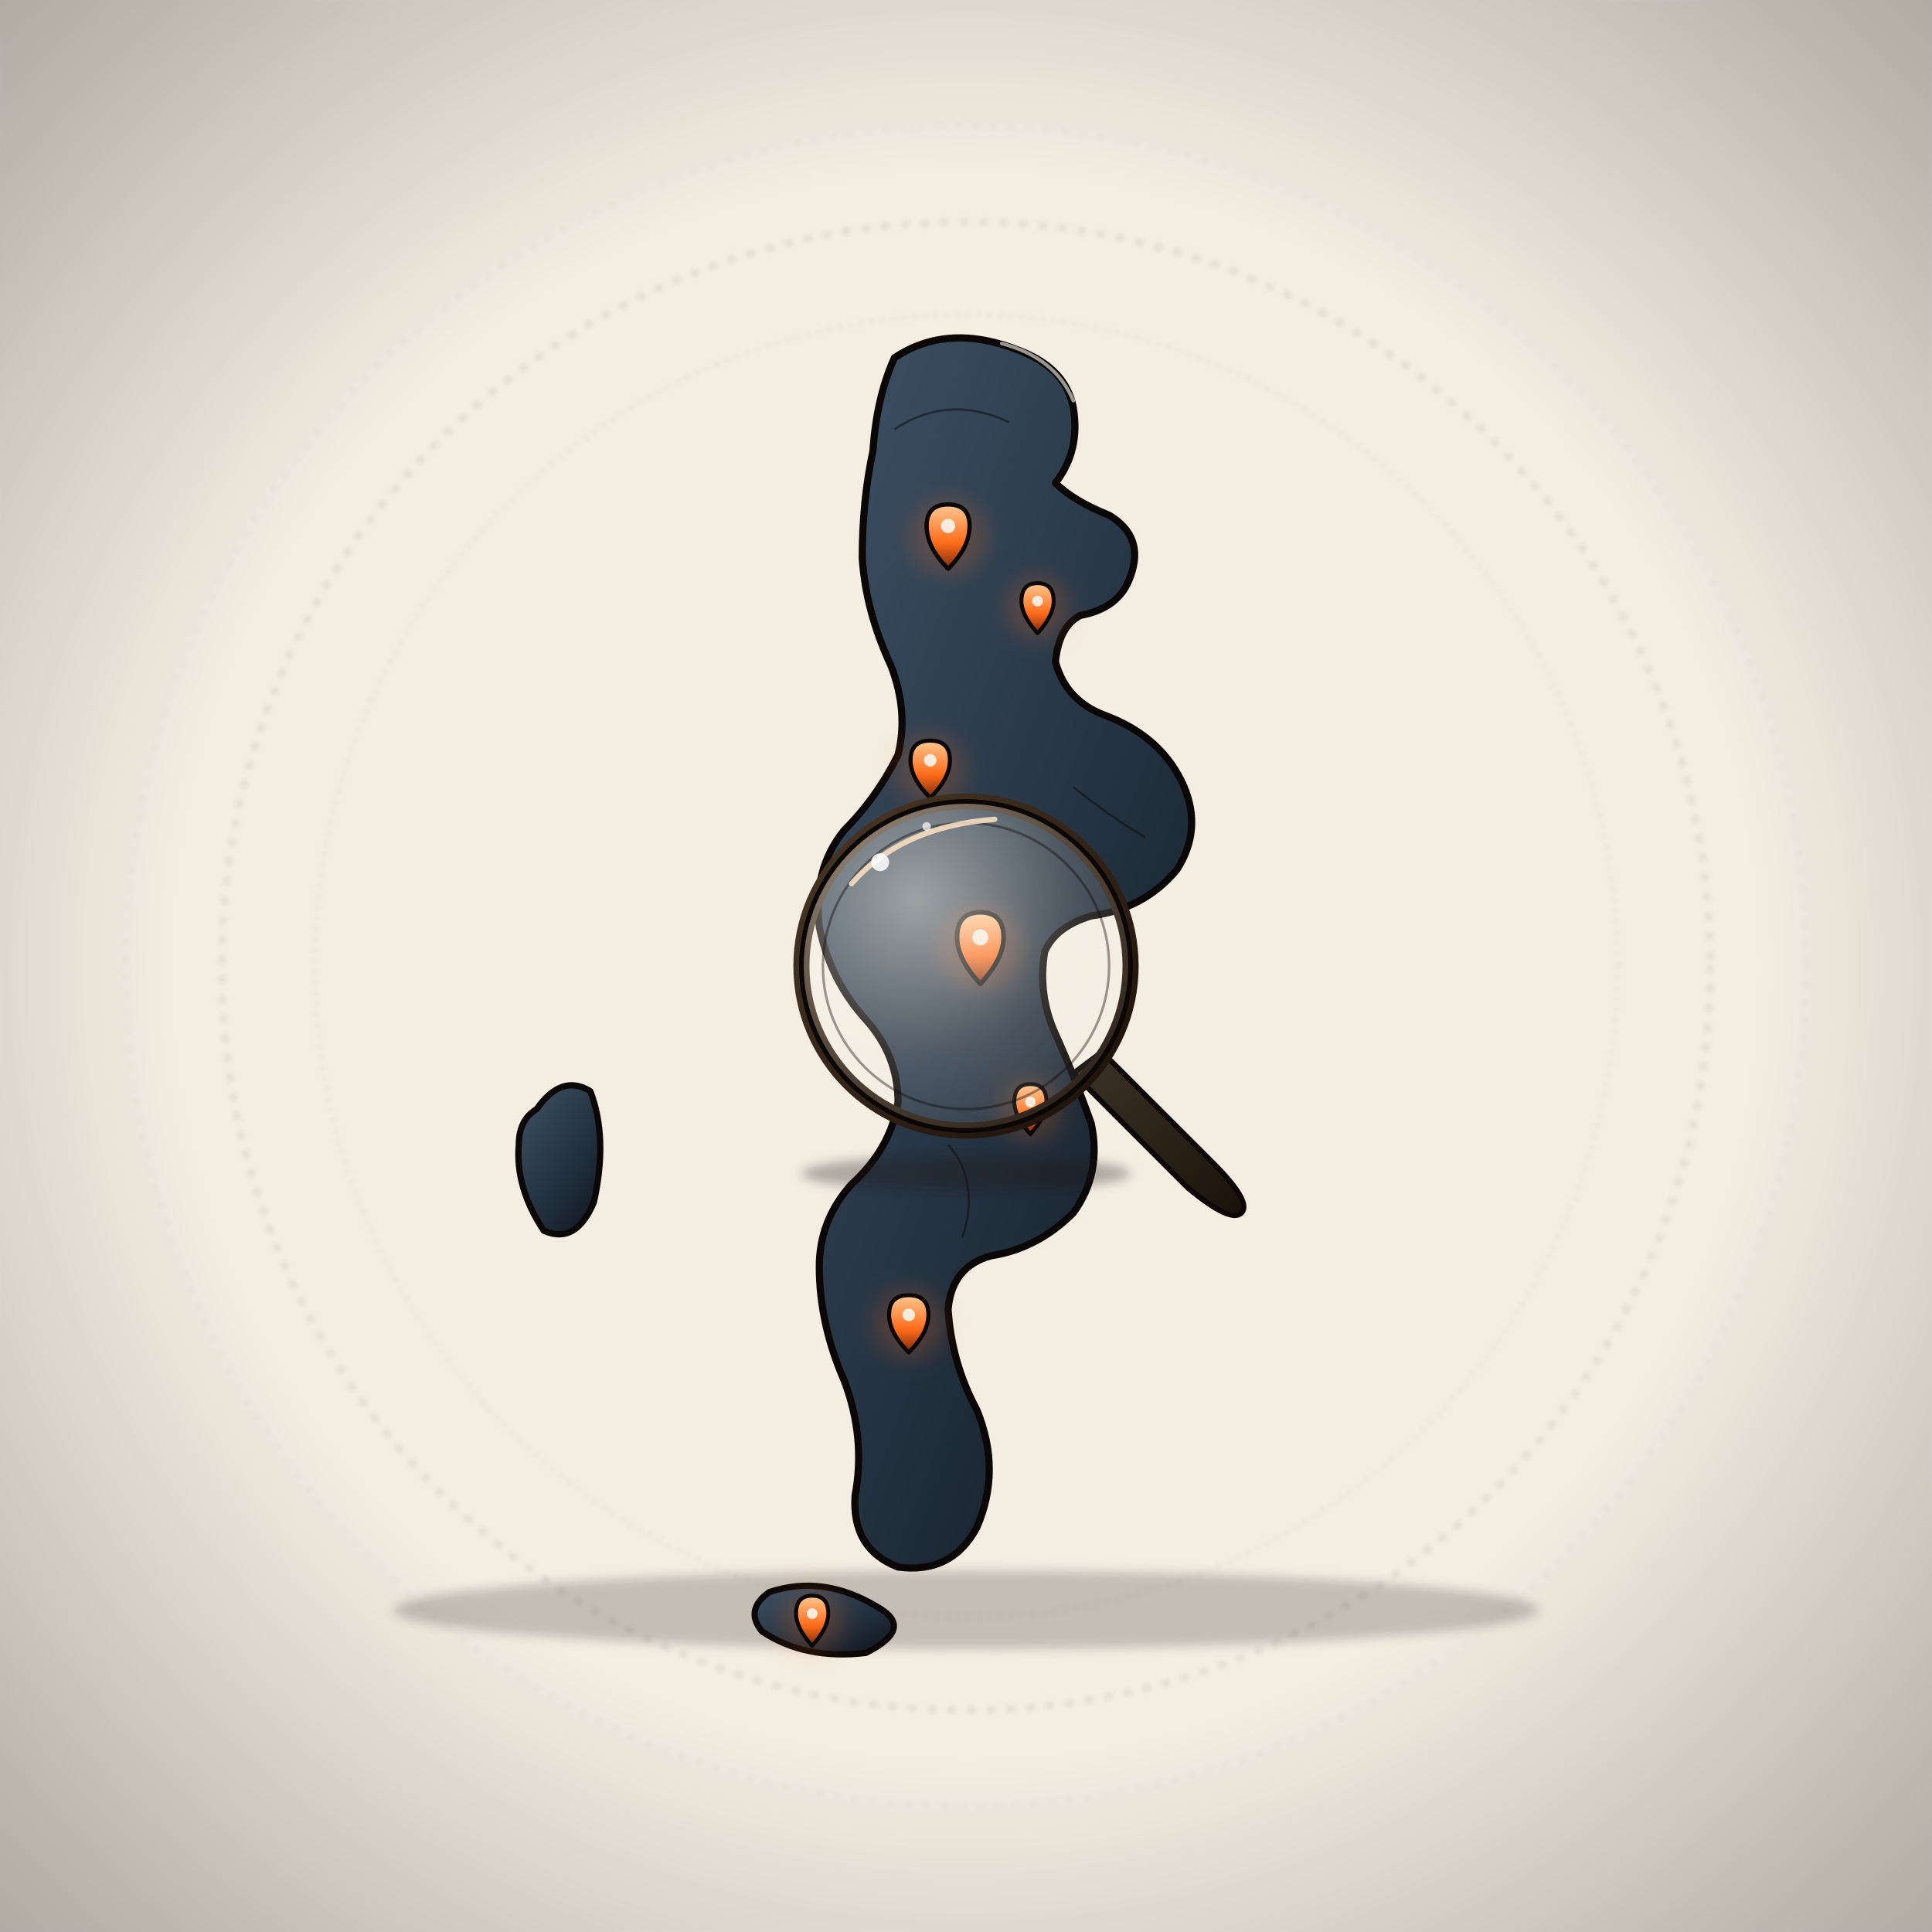
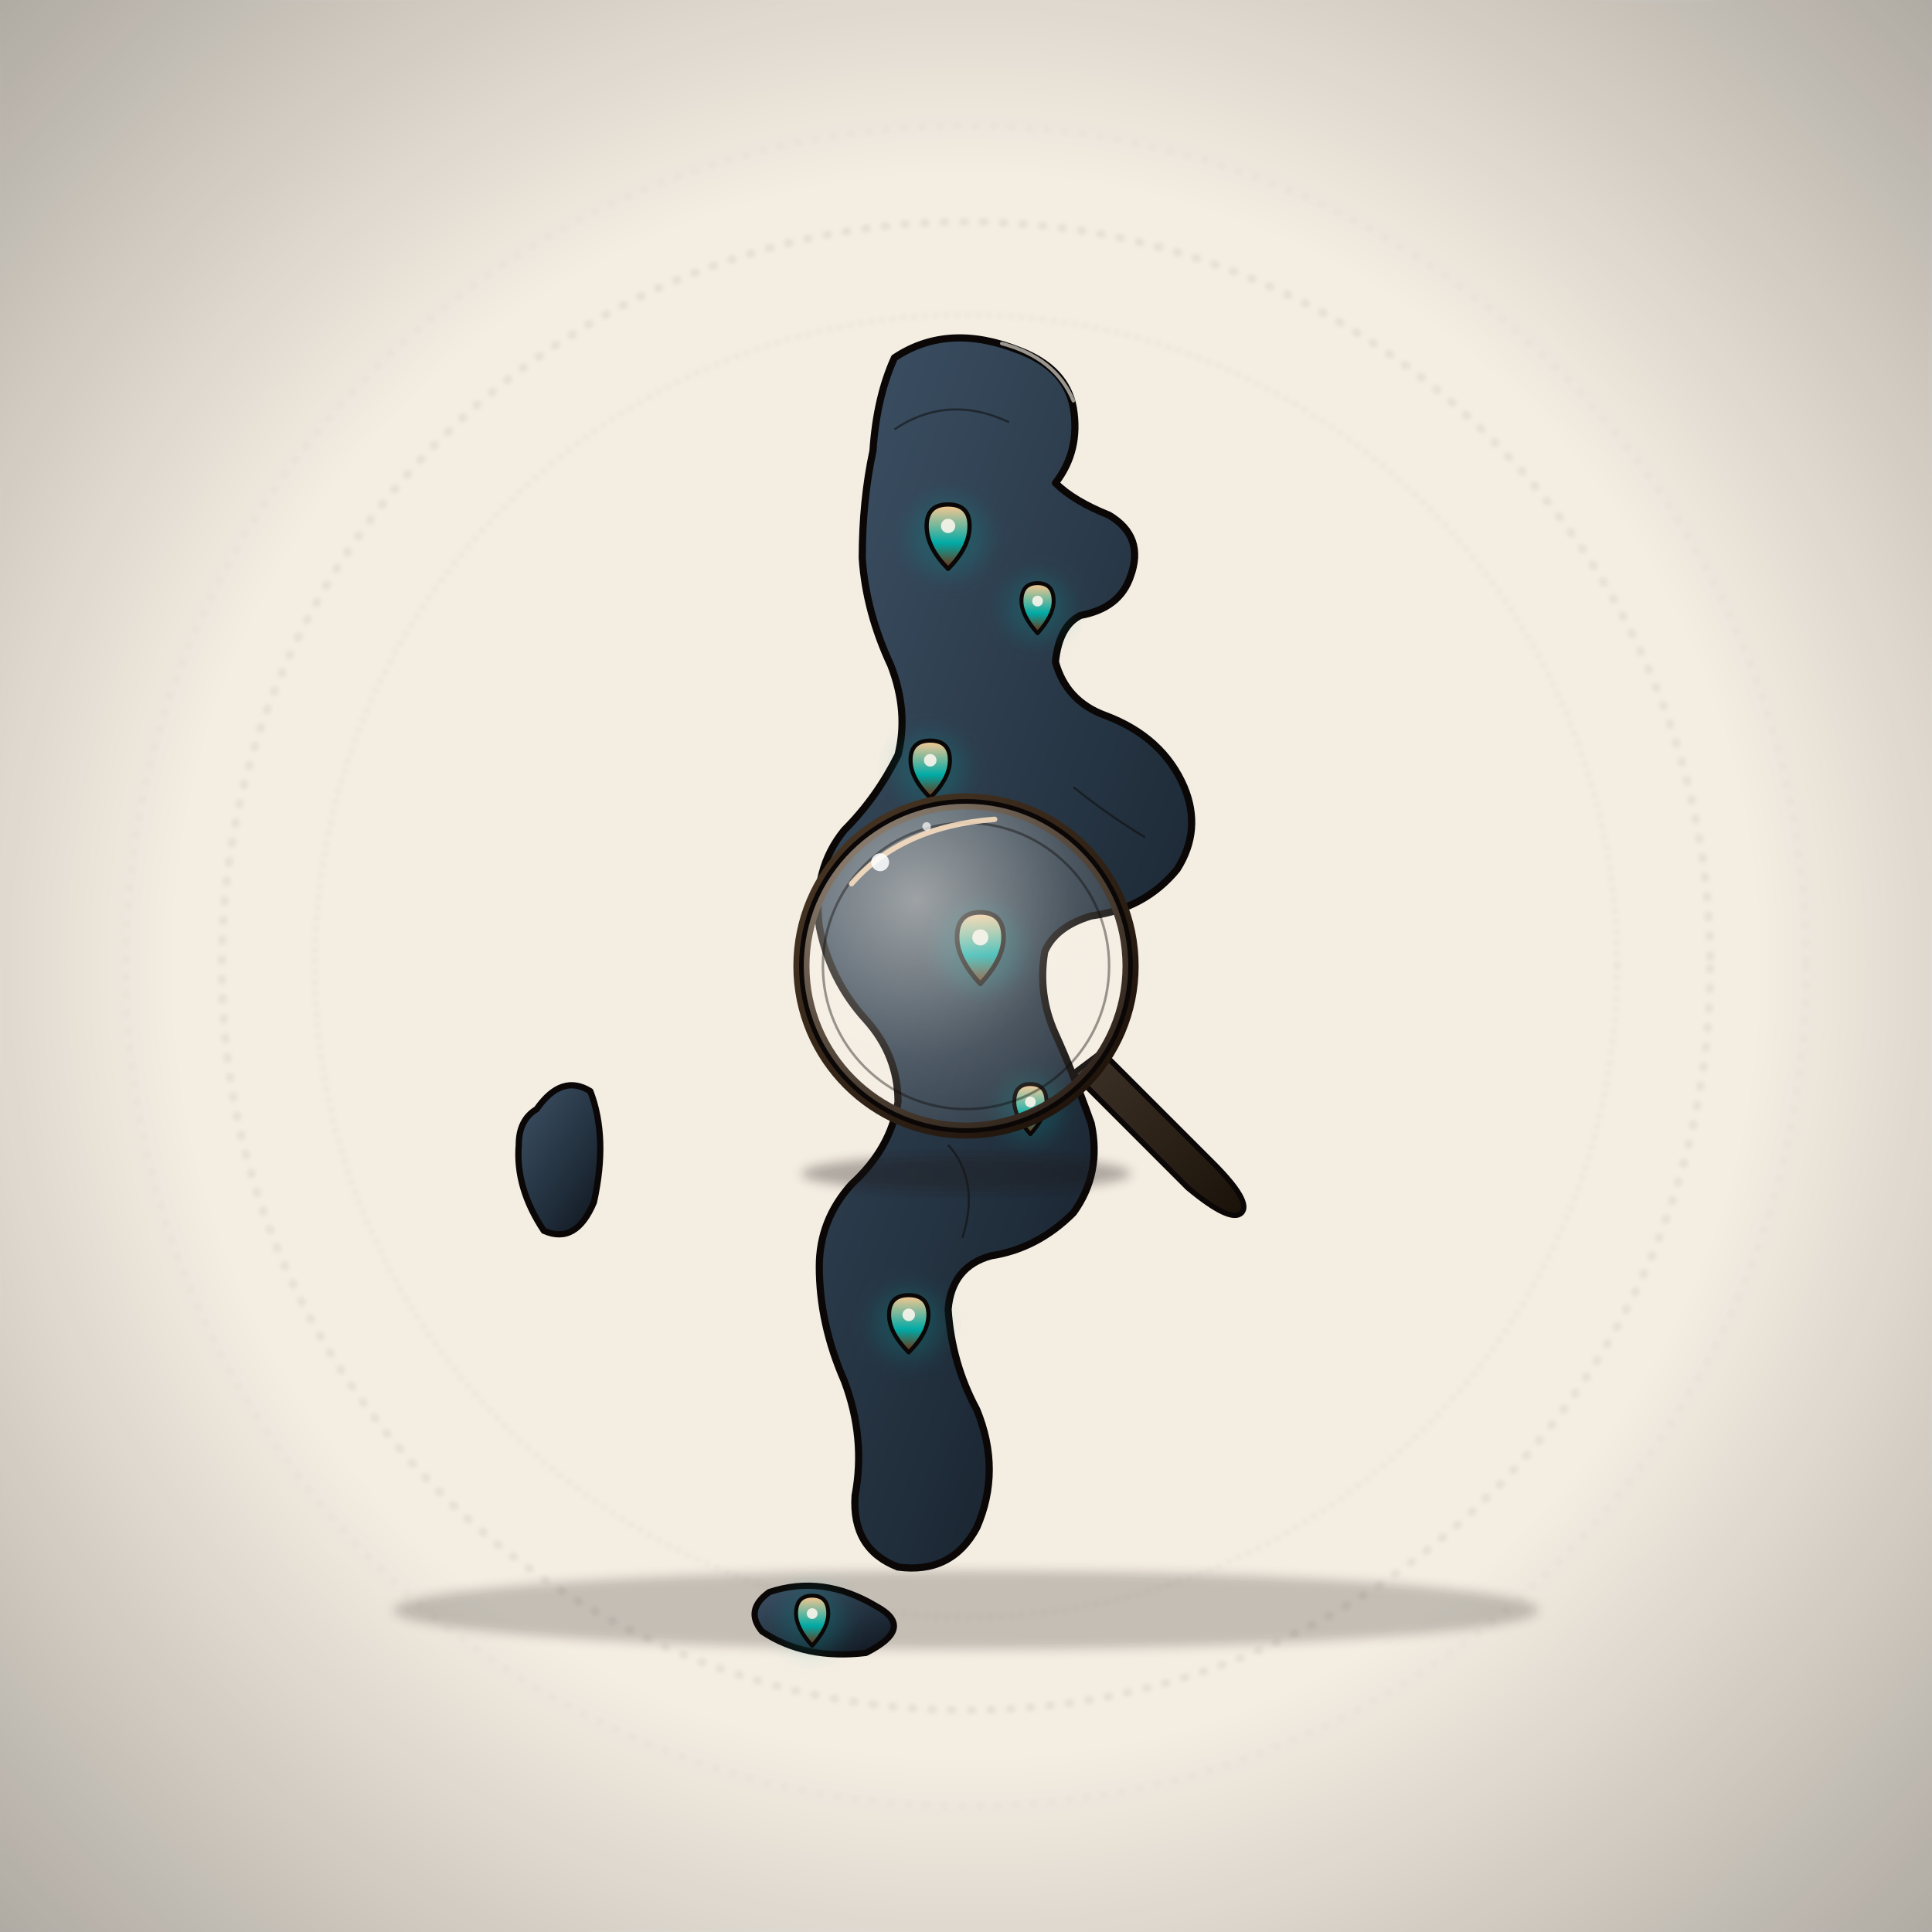
<svg xmlns="http://www.w3.org/2000/svg" viewBox="0 0 1080 1080" role="img" aria-label="Slide 18 — LeadHunter: pictorial silhouette of Italy with seven pulsing orange pins and an isometric magnifying glass moving across">
  <defs>
    <filter id="painterly18" x="-5%" y="-5%" width="110%" height="110%">
      <feTurbulence type="fractalNoise" baseFrequency="0.008" numOctaves="2" seed="18" />
      <feDisplacementMap in="SourceGraphic" scale="6" />
    </filter>
    <filter id="contactBlur18" x="-20%" y="-20%" width="140%" height="140%">
      <feGaussianBlur stdDeviation="3" />
    </filter>
    <filter id="hazeMap" x="-10%" y="-10%" width="120%" height="120%">
      <feGaussianBlur stdDeviation="1.6" />
    </filter>
    <filter id="softGlow18" x="-40%" y="-40%" width="180%" height="180%">
      <feGaussianBlur stdDeviation="6" />
    </filter>
    <linearGradient id="italyFill" x1="20%" y1="0%" x2="100%" y2="100%">
      <stop offset="0%" stop-color="#3A4D60" />
      <stop offset="55%" stop-color="#22303E" />
      <stop offset="100%" stop-color="#0E141C" />
    </linearGradient>
    <linearGradient id="pin18" x1="50%" y1="0%" x2="50%" y2="100%">
      <stop offset="0%" stop-color="#FFC890" />
-       <stop offset="60%" stop-color="#FF6B1A" />
+       <stop offset="60%" stop-color="#00AAA6" />
      <stop offset="100%" stop-color="#7A2A0A" />
    </linearGradient>
    <radialGradient id="lensFill" cx="35%" cy="30%" r="80%">
      <stop offset="0%" stop-color="#FAF5EC" stop-opacity="0.55" />
      <stop offset="60%" stop-color="#FAF5EC" stop-opacity="0.18" />
      <stop offset="100%" stop-color="#FAF5EC" stop-opacity="0.05" />
    </radialGradient>
    <linearGradient id="lensRim" x1="0%" y1="0%" x2="100%" y2="100%">
      <stop offset="0%" stop-color="#4A3826" />
      <stop offset="100%" stop-color="#1A0F08" />
    </linearGradient>
    <linearGradient id="lensHandle" x1="0%" y1="0%" x2="100%" y2="100%">
      <stop offset="0%" stop-color="#3F3328" />
      <stop offset="100%" stop-color="#1A1209" />
    </linearGradient>
    <radialGradient id="vignette18" cx="50%" cy="50%" r="70%">
      <stop offset="58%" stop-color="#000" stop-opacity="0" />
      <stop offset="100%" stop-color="#000" stop-opacity="0.28" />
    </radialGradient>
  </defs>
  <rect width="1080" height="1080" fill="#F5EFE6" />
  <rect width="1080" height="1080" fill="#D9B98A" opacity="0.04" filter="url(#painterly18)" />
  <g transform="translate(540 540)" opacity="0.3" filter="url(#hazeMap)">
    <circle r="470" fill="none" stroke="#1A1614" stroke-width="1" stroke-dasharray="1,9" />
    <circle r="416" fill="none" stroke="#1A1614" stroke-width="1.3" stroke-dasharray="3,8" />
    <circle r="364" fill="none" stroke="#1A1614" stroke-width="1" stroke-dasharray="1,5" />
    <animateTransform attributeName="transform" type="rotate" values="0 0 0;360 0 0" dur="220s" repeatCount="indefinite" additive="sum" />
  </g>
  <ellipse cx="540" cy="900" rx="320" ry="22" fill="#1A1614" opacity="0.22" filter="url(#contactBlur18)" />
  <g transform="translate(540 540)">
    <path d="M -40 -340              Q -10 -360 30 -344              Q 56 -334 60 -312              Q 64 -288 50 -270              Q 60 -260 80 -252              Q 100 -240 92 -218              Q 86 -200 64 -196              Q 52 -190 50 -170              Q 56 -148 78 -140              Q 110 -128 122 -100              Q 132 -76 118 -54              Q 100 -32 70 -28              Q 50 -22 44 -8              Q 40 16 50 38              Q 60 60 70 88              Q 76 116 60 138              Q 40 158 14 162              Q -8 168 -10 192              Q -8 222 6 248              Q 20 282 6 314              Q -8 340 -38 336              Q -64 326 -62 296              Q -56 264 -68 232              Q -82 200 -82 168              Q -82 142 -64 122              Q -42 102 -38 76              Q -38 50 -56 30              Q -76 8 -82 -22              Q -86 -54 -68 -76              Q -50 -94 -38 -118              Q -32 -142 -42 -168              Q -56 -198 -58 -228              Q -58 -260 -52 -288              Q -50 -318 -40 -340 Z" fill="url(#italyFill)" stroke="#0A0706" stroke-width="4" stroke-linejoin="round" />
    <path d="M -110 350 Q -80 340 -50 358 Q -28 370 -56 384 Q -90 388 -114 372 Q -124 360 -110 350 Z" fill="url(#italyFill)" stroke="#0A0706" stroke-width="3.5" stroke-linejoin="round" />
    <path d="M -240 80 Q -226 60 -210 70 Q -200 96 -208 132 Q -218 156 -236 148 Q -252 124 -250 100 Q -250 86 -240 80 Z" fill="url(#italyFill)" stroke="#0A0706" stroke-width="3.5" stroke-linejoin="round" />
    <g stroke="#0A0706" stroke-width="1.2" fill="none" opacity="0.5">
      <path d="M -40 -300 Q -10 -320 24 -304" />
      <path d="M 60 -100 Q 80 -84 100 -72" />
      <path d="M -10 100 Q 8 120 -2 152" />
    </g>
    <path d="M 20 -348 Q 50 -340 60 -316" fill="none" stroke="#FAF5EC" stroke-width="2" stroke-linecap="round" opacity="0.6" />
    <g transform="translate(-10 -240)">
-       <circle cx="0" cy="0" r="22" fill="#FF6B1A" opacity="0.2" filter="url(#softGlow18)">
+       <circle cx="0" cy="0" r="22" fill="#00AAA6" opacity="0.2" filter="url(#softGlow18)">
        <animate attributeName="r" values="14;30;14" dur="3s" repeatCount="indefinite" calcMode="spline" keyTimes="0;0.5;1" keySplines="0.42 0 0.58 1;0.42 0 0.58 1" />
        <animate attributeName="opacity" values="0.1;0.4;0.1" dur="3s" repeatCount="indefinite" />
      </circle>
      <path d="M 0 -18 Q 12 -18 12 -6 Q 12 6 0 18 Q -12 6 -12 -6 Q -12 -18 0 -18 Z" fill="url(#pin18)" stroke="#0A0706" stroke-width="2.4" stroke-linejoin="round" />
      <circle cx="0" cy="-6" r="4" fill="#FAF5EC" opacity="0.9" />
    </g>
    <g transform="translate(40 -200)">
-       <circle cx="0" cy="0" r="18" fill="#FF6B1A" opacity="0.2" filter="url(#softGlow18)">
+       <circle cx="0" cy="0" r="18" fill="#00AAA6" opacity="0.2" filter="url(#softGlow18)">
        <animate attributeName="r" values="12;26;12" dur="3.4s" begin="0.3s" repeatCount="indefinite" calcMode="spline" keyTimes="0;0.5;1" keySplines="0.42 0 0.58 1;0.42 0 0.58 1" />
        <animate attributeName="opacity" values="0.1;0.4;0.1" dur="3.4s" begin="0.3s" repeatCount="indefinite" />
      </circle>
      <path d="M 0 -14 Q 9 -14 9 -4 Q 9 4 0 14 Q -9 4 -9 -4 Q -9 -14 0 -14 Z" fill="url(#pin18)" stroke="#0A0706" stroke-width="2.2" stroke-linejoin="round" />
      <circle cx="0" cy="-4" r="3" fill="#FAF5EC" opacity="0.9" />
    </g>
    <g transform="translate(-20 -110)">
-       <circle cx="0" cy="0" r="20" fill="#FF6B1A" opacity="0.2" filter="url(#softGlow18)">
+       <circle cx="0" cy="0" r="20" fill="#00AAA6" opacity="0.2" filter="url(#softGlow18)">
        <animate attributeName="r" values="13;28;13" dur="3.2s" begin="0.6s" repeatCount="indefinite" calcMode="spline" keyTimes="0;0.5;1" keySplines="0.42 0 0.58 1;0.42 0 0.58 1" />
        <animate attributeName="opacity" values="0.1;0.4;0.1" dur="3.2s" begin="0.6s" repeatCount="indefinite" />
      </circle>
      <path d="M 0 -16 Q 11 -16 11 -5 Q 11 5 0 16 Q -11 5 -11 -5 Q -11 -16 0 -16 Z" fill="url(#pin18)" stroke="#0A0706" stroke-width="2.3" stroke-linejoin="round" />
      <circle cx="0" cy="-5" r="3.5" fill="#FAF5EC" opacity="0.9" />
    </g>
    <g transform="translate(8 -10)">
-       <circle cx="0" cy="0" r="24" fill="#FF6B1A" opacity="0.22" filter="url(#softGlow18)">
+       <circle cx="0" cy="0" r="24" fill="#00AAA6" opacity="0.22" filter="url(#softGlow18)">
        <animate attributeName="r" values="16;32;16" dur="3.6s" begin="0.9s" repeatCount="indefinite" calcMode="spline" keyTimes="0;0.5;1" keySplines="0.42 0 0.58 1;0.42 0 0.58 1" />
        <animate attributeName="opacity" values="0.12;0.45;0.12" dur="3.6s" begin="0.9s" repeatCount="indefinite" />
      </circle>
      <path d="M 0 -20 Q 13 -20 13 -6 Q 13 6 0 20 Q -13 6 -13 -6 Q -13 -20 0 -20 Z" fill="url(#pin18)" stroke="#0A0706" stroke-width="2.6" stroke-linejoin="round" />
      <circle cx="0" cy="-6" r="4.5" fill="#FAF5EC" opacity="0.9" />
    </g>
    <g transform="translate(36 80)">
-       <circle cx="0" cy="0" r="18" fill="#FF6B1A" opacity="0.2" filter="url(#softGlow18)">
+       <circle cx="0" cy="0" r="18" fill="#00AAA6" opacity="0.2" filter="url(#softGlow18)">
        <animate attributeName="r" values="12;26;12" dur="3.2s" begin="1.2s" repeatCount="indefinite" calcMode="spline" keyTimes="0;0.5;1" keySplines="0.42 0 0.58 1;0.42 0 0.58 1" />
        <animate attributeName="opacity" values="0.1;0.4;0.1" dur="3.2s" begin="1.2s" repeatCount="indefinite" />
      </circle>
      <path d="M 0 -14 Q 9 -14 9 -4 Q 9 4 0 14 Q -9 4 -9 -4 Q -9 -14 0 -14 Z" fill="url(#pin18)" stroke="#0A0706" stroke-width="2.2" stroke-linejoin="round" />
      <circle cx="0" cy="-4" r="3" fill="#FAF5EC" opacity="0.9" />
    </g>
    <g transform="translate(-32 200)">
-       <circle cx="0" cy="0" r="20" fill="#FF6B1A" opacity="0.2" filter="url(#softGlow18)">
+       <circle cx="0" cy="0" r="20" fill="#00AAA6" opacity="0.2" filter="url(#softGlow18)">
        <animate attributeName="r" values="13;28;13" dur="3.4s" begin="1.5s" repeatCount="indefinite" calcMode="spline" keyTimes="0;0.5;1" keySplines="0.42 0 0.58 1;0.42 0 0.58 1" />
        <animate attributeName="opacity" values="0.1;0.4;0.1" dur="3.4s" begin="1.5s" repeatCount="indefinite" />
      </circle>
      <path d="M 0 -16 Q 11 -16 11 -5 Q 11 5 0 16 Q -11 5 -11 -5 Q -11 -16 0 -16 Z" fill="url(#pin18)" stroke="#0A0706" stroke-width="2.3" stroke-linejoin="round" />
      <circle cx="0" cy="-5" r="3.5" fill="#FAF5EC" opacity="0.9" />
    </g>
    <g transform="translate(-86 366)">
-       <circle cx="0" cy="0" r="18" fill="#FF6B1A" opacity="0.2" filter="url(#softGlow18)">
+       <circle cx="0" cy="0" r="18" fill="#00AAA6" opacity="0.2" filter="url(#softGlow18)">
        <animate attributeName="r" values="12;26;12" dur="3.8s" begin="1.8s" repeatCount="indefinite" calcMode="spline" keyTimes="0;0.5;1" keySplines="0.42 0 0.58 1;0.42 0 0.58 1" />
        <animate attributeName="opacity" values="0.1;0.4;0.1" dur="3.8s" begin="1.8s" repeatCount="indefinite" />
      </circle>
      <path d="M 0 -14 Q 9 -14 9 -4 Q 9 4 0 14 Q -9 4 -9 -4 Q -9 -14 0 -14 Z" fill="url(#pin18)" stroke="#0A0706" stroke-width="2.2" stroke-linejoin="round" />
      <circle cx="0" cy="-4" r="3" fill="#FAF5EC" opacity="0.9" />
    </g>
  </g>
  <g>
    <g transform="translate(540 540)">
      <ellipse cx="0" cy="116" rx="92" ry="10" fill="#1A1614" opacity="0.32" filter="url(#contactBlur18)" />
      <path d="M 60 60 Q 90 90 124 124 Q 148 144 154 138 Q 160 132 138 110 Q 104 76 76 48 Z" fill="url(#lensHandle)" stroke="#0A0706" stroke-width="3" stroke-linejoin="round" />
      <circle r="92" fill="none" stroke="url(#lensRim)" stroke-width="9" />
      <circle r="92" fill="url(#lensFill)" stroke="#0A0706" stroke-width="2.6" />
      <circle r="80" fill="none" stroke="#0A0706" stroke-width="1.4" opacity="0.4" />
      <path d="M -64 -46 Q -36 -78 16 -82" fill="none" stroke="#FFE3C2" stroke-width="3" stroke-linecap="round" opacity="0.85" />
      <circle cx="-48" cy="-58" r="5" fill="#FFF" opacity="0.85" />
      <circle cx="-22" cy="-78" r="2.4" fill="#FFF" opacity="0.7" />
      <animateTransform attributeName="transform" type="translate" values="380,440; 560,520; 480,640; 600,560; 380,440" keyTimes="0;0.25;0.5;0.75;1" dur="22s" repeatCount="indefinite" calcMode="spline" keySplines="0.42 0 0.58 1;0.42 0 0.58 1;0.42 0 0.58 1;0.42 0 0.58 1" />
    </g>
  </g>
  <rect width="1080" height="1080" fill="url(#vignette18)" pointer-events="none" />
</svg>
